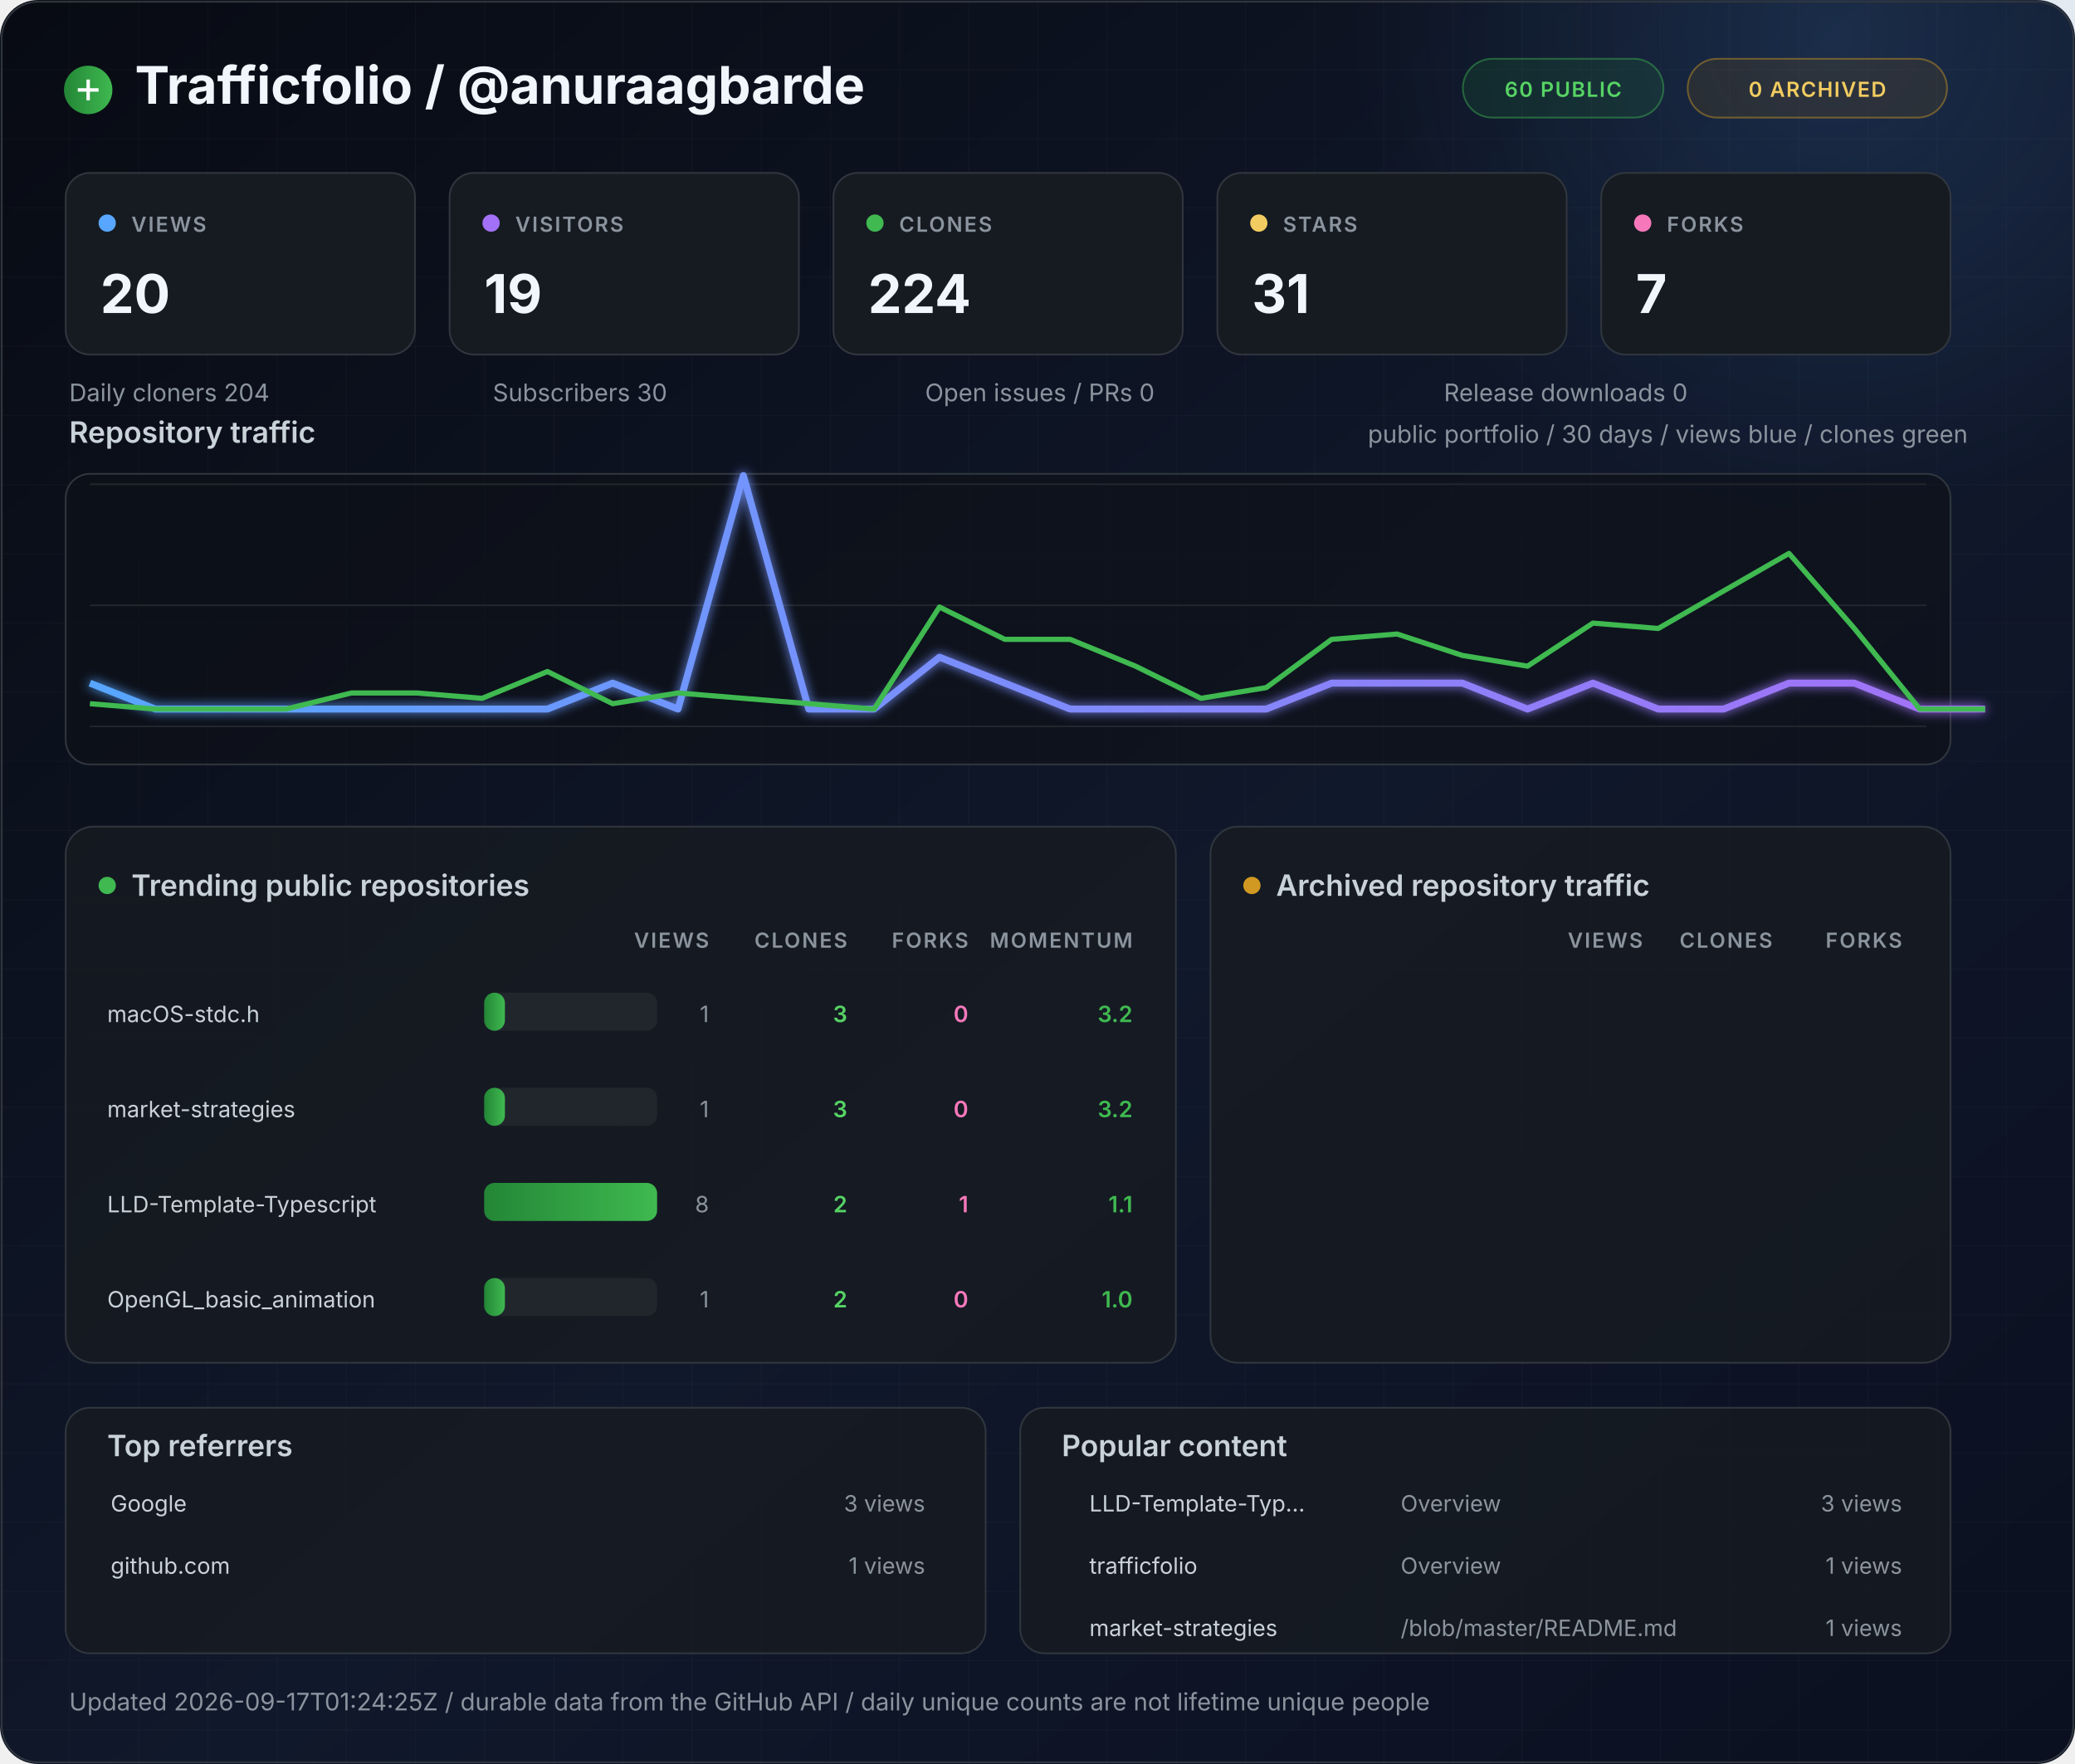
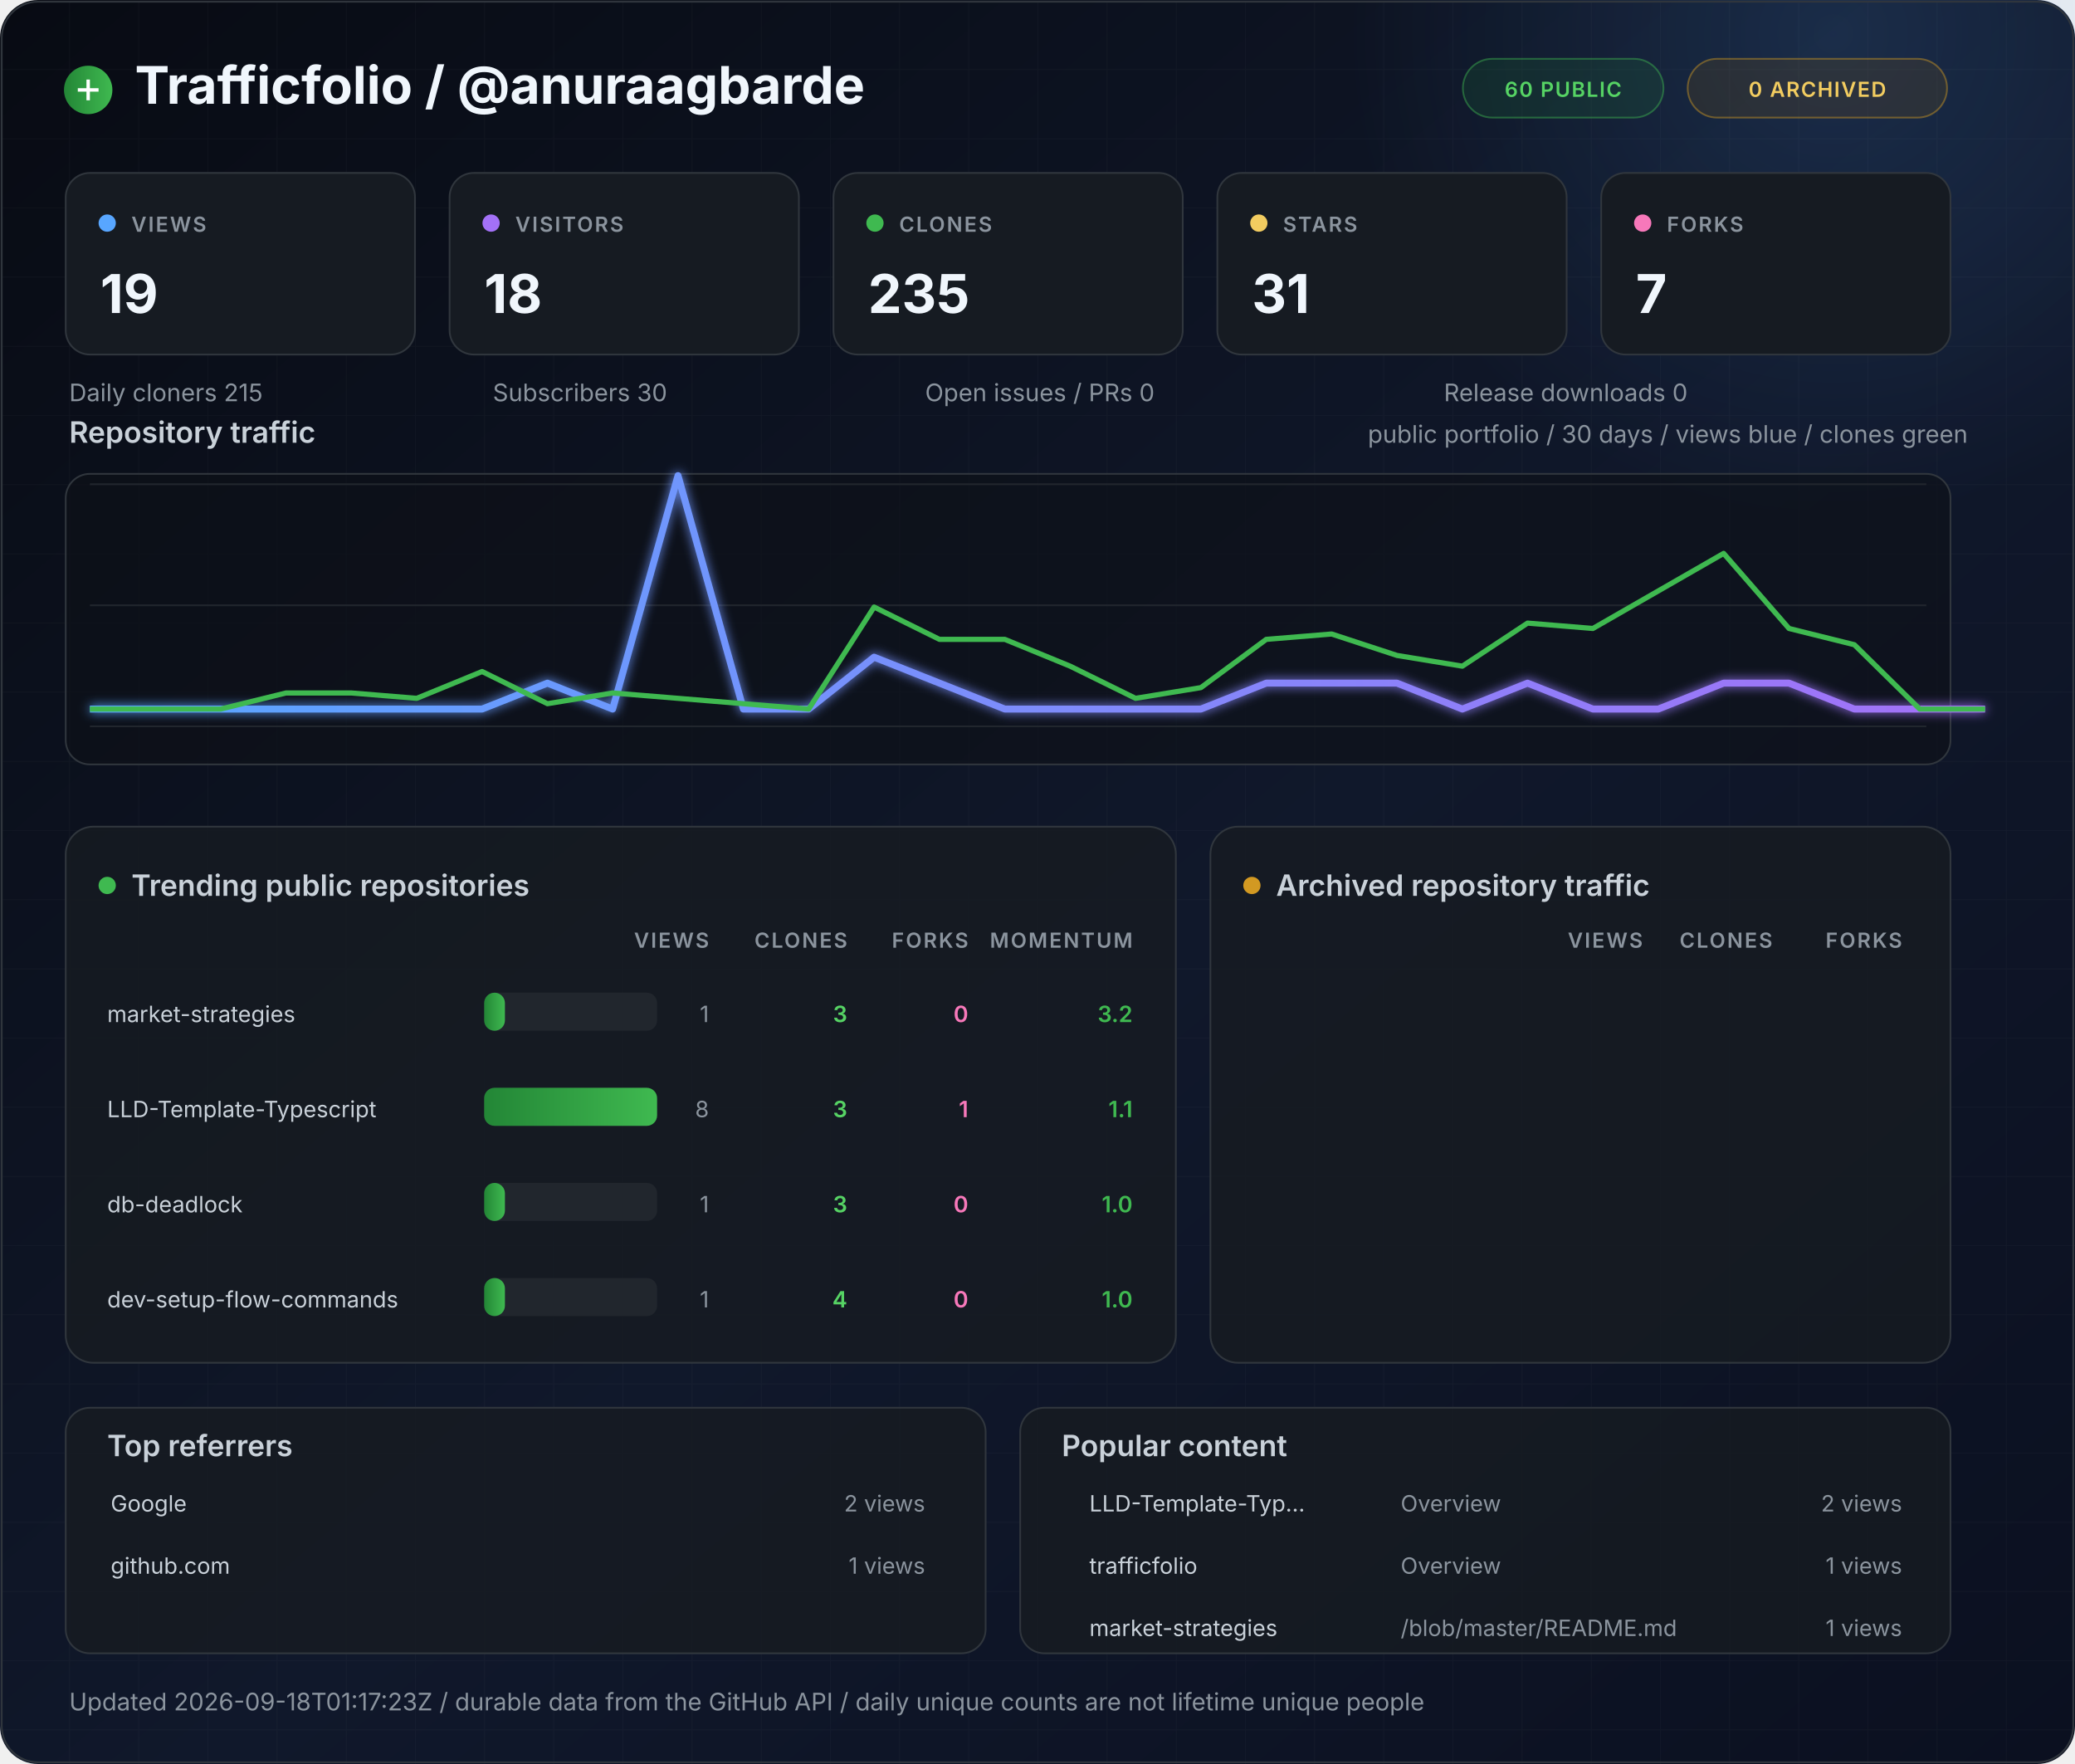
<svg xmlns="http://www.w3.org/2000/svg" width="1200" height="1020" viewBox="0 0 1200 1020" role="img" aria-label="Trafficfolio GitHub analytics dashboard for anuraagbarde">
  <defs>
    <linearGradient id="bg" x1="0" y1="0" x2="1" y2="1">
      <stop stop-color="#080b13" />
      <stop offset=".55" stop-color="#10182b" />
      <stop offset="1" stop-color="#0b1020" />
    </linearGradient>
    <linearGradient id="line" x1="0" y1="0" x2="1" y2="0">
      <stop stop-color="#58a6ff" />
      <stop offset="1" stop-color="#a371f7" />
    </linearGradient>
    <linearGradient id="bar" x1="0" y1="0" x2="1" y2="0">
      <stop stop-color="#238636" />
      <stop offset="1" stop-color="#3fb950" />
    </linearGradient>
    <linearGradient id="archiveBar" x1="0" y1="0" x2="1" y2="0">
      <stop stop-color="#9e6a03" />
      <stop offset="1" stop-color="#f2cc60" />
    </linearGradient>
    <radialGradient id="ambient">
      <stop stop-color="#58a6ff" stop-opacity=".16" />
      <stop offset="1" stop-color="#58a6ff" stop-opacity="0" />
    </radialGradient>
    <pattern id="grid" width="40" height="40" patternUnits="userSpaceOnUse">
      <path d="M40 0H0V40" fill="none" stroke="#ffffff" stroke-opacity=".025" />
    </pattern>
    <filter id="glow">
      <feGaussianBlur stdDeviation="3" result="b" />
      <feMerge>
        <feMergeNode in="b" />
        <feMergeNode in="SourceGraphic" />
      </feMerge>
    </filter>
    <style>
    .title{font:750 30px -apple-system,BlinkMacSystemFont,"Segoe UI",sans-serif;fill:#f0f6fc}
    .subtitle{font:14px -apple-system,BlinkMacSystemFont,"Segoe UI",sans-serif;fill:#8b949e}
    .label{font:600 12px -apple-system,BlinkMacSystemFont,"Segoe UI",sans-serif;fill:#8b949e;letter-spacing:1px}
    .metric{font:700 31px -apple-system,BlinkMacSystemFont,"Segoe UI",sans-serif;fill:#f0f6fc}
    .section{font:600 17px -apple-system,BlinkMacSystemFont,"Segoe UI",sans-serif;fill:#c9d1d9}
    .repo,.value,.trend,.archive,.clone,.fork{font:13px -apple-system,BlinkMacSystemFont,"Segoe UI",sans-serif;fill:#c9d1d9}
    .value{fill:#8b949e} .trend{fill:#3fb950;font-weight:600} .archive{fill:#d29922}
    .clone{fill:#56d364;font-weight:600} .fork{fill:#f778ba;font-weight:600}
    .pill{font:600 12px -apple-system,BlinkMacSystemFont,"Segoe UI",sans-serif;letter-spacing:.7px}
  </style>
  </defs>
  <rect width="1200" height="1020" rx="22" fill="url(#bg)" />
  <rect width="1200" height="1020" rx="22" fill="url(#grid)" />
  <circle cx="1060" cy="20" r="280" fill="url(#ambient)" />
  <rect x="1" y="1" width="1198" height="1018" rx="21" fill="none" stroke="#30363d" />
  <circle cx="51" cy="52" r="14" fill="url(#bar)" />
  <path d="M45 52h12M51 46v12" stroke="#fff" stroke-width="2" />
  <text x="78" y="60" class="title">Trafficfolio / @anuraagbarde</text>
  <rect x="846" y="34" width="116" height="34" rx="17" fill="#238636" fill-opacity=".16" stroke="#3fb950" stroke-opacity=".45" />
  <text x="904" y="56" text-anchor="middle" class="pill" fill="#56d364">60 PUBLIC</text>
  <rect x="976" y="34" width="150" height="34" rx="17" fill="#9e6a03" fill-opacity=".14" stroke="#d29922" stroke-opacity=".45" />
  <text x="1051" y="56" text-anchor="middle" class="pill" fill="#f2cc60">0 ARCHIVED</text>
  <rect x="38" y="100" width="202" height="105" rx="14" fill="#161b22" stroke="#30363d" />
  <circle cx="62" cy="129" r="5" fill="#58a6ff" />
  <text x="76" y="134" class="label">VIEWS</text>
-   <text x="58" y="181" class="metric">20</text>
+   <text x="58" y="181" class="metric">19</text>
  <rect x="260" y="100" width="202" height="105" rx="14" fill="#161b22" stroke="#30363d" />
  <circle cx="284" cy="129" r="5" fill="#a371f7" />
  <text x="298" y="134" class="label">VISITORS</text>
-   <text x="280" y="181" class="metric">19</text>
+   <text x="280" y="181" class="metric">18</text>
  <rect x="482" y="100" width="202" height="105" rx="14" fill="#161b22" stroke="#30363d" />
  <circle cx="506" cy="129" r="5" fill="#3fb950" />
  <text x="520" y="134" class="label">CLONES</text>
-   <text x="502" y="181" class="metric">224</text>
+   <text x="502" y="181" class="metric">235</text>
  <rect x="704" y="100" width="202" height="105" rx="14" fill="#161b22" stroke="#30363d" />
  <circle cx="728" cy="129" r="5" fill="#f2cc60" />
  <text x="742" y="134" class="label">STARS</text>
  <text x="724" y="181" class="metric">31</text>
  <rect x="926" y="100" width="202" height="105" rx="14" fill="#161b22" stroke="#30363d" />
  <circle cx="950" cy="129" r="5" fill="#f778ba" />
  <text x="964" y="134" class="label">FORKS</text>
  <text x="946" y="181" class="metric">7</text>
-   <text x="40" y="232" class="subtitle">Daily cloners 204</text>
+   <text x="40" y="232" class="subtitle">Daily cloners 215</text>
  <text x="285" y="232" class="subtitle">Subscribers 30</text>
  <text x="535" y="232" class="subtitle">Open issues / PRs 0</text>
  <text x="835" y="232" class="subtitle">Release downloads 0</text>
  <text x="40" y="256" class="section">Repository traffic</text>
  <text x="1138" y="256" text-anchor="end" class="subtitle">public portfolio / 30 days / views blue / clones green</text>
  <rect x="38" y="274" width="1090" height="168" rx="14" fill="#0d1117" fill-opacity=".62" stroke="#30363d" />
  <line x1="52" y1="420" x2="1114" y2="420" stroke="#21262d" />
  <line x1="52" y1="350" x2="1114" y2="350" stroke="#21262d" />
  <line x1="52" y1="280" x2="1114" y2="280" stroke="#21262d" />
-   <polyline points="52.0,395.0 89.8,410.0 127.6,410.0 165.4,410.0 203.2,410.0 241.0,410.0 278.8,410.0 316.6,410.0 354.3,395.0 392.1,410.0 429.9,275.0 467.7,410.0 505.5,410.0 543.3,380.0 581.1,395.0 618.9,410.0 656.7,410.0 694.5,410.0 732.3,410.0 770.1,395.0 807.9,395.0 845.7,395.0 883.4,410.0 921.2,395.0 959.0,410.0 996.8,410.0 1034.6,395.0 1072.4,395.0 1110.2,410.0 1148.0,410.0" fill="none" stroke="url(#line)" stroke-width="4" stroke-linejoin="round" filter="url(#glow)" />
-   <polyline points="52.0,406.9 89.8,410.0 127.6,410.0 165.4,410.0 203.2,400.7 241.0,400.7 278.8,403.8 316.6,388.3 354.3,406.9 392.1,400.7 429.9,403.8 467.7,406.9 505.5,410.0 543.3,351.0 581.1,369.7 618.9,369.7 656.7,385.2 694.5,403.8 732.3,397.6 770.1,369.7 807.9,366.6 845.7,379.0 883.4,385.2 921.2,360.3 959.0,363.4 996.8,341.7 1034.6,320.0 1072.4,363.4 1110.2,410.0 1148.0,410.0" fill="none" stroke="#3fb950" stroke-width="3" stroke-linejoin="round" />
+   <polyline points="52.0,410.0 89.8,410.0 127.6,410.0 165.4,410.0 203.2,410.0 241.0,410.0 278.8,410.0 316.6,395.0 354.3,410.0 392.1,275.0 429.9,410.0 467.7,410.0 505.5,380.0 543.3,395.0 581.1,410.0 618.9,410.0 656.7,410.0 694.5,410.0 732.3,395.0 770.1,395.0 807.9,395.0 845.7,410.0 883.4,395.0 921.2,410.0 959.0,410.0 996.8,395.0 1034.6,395.0 1072.4,410.0 1110.2,410.0 1148.0,410.0" fill="none" stroke="url(#line)" stroke-width="4" stroke-linejoin="round" filter="url(#glow)" />
+   <polyline points="52.0,410.0 89.8,410.0 127.6,410.0 165.4,400.7 203.2,400.7 241.0,403.8 278.8,388.3 316.6,406.9 354.3,400.7 392.1,403.8 429.9,406.9 467.7,410.0 505.5,351.0 543.3,369.7 581.1,369.7 618.9,385.2 656.7,403.8 694.5,397.6 732.3,369.7 770.1,366.6 807.9,379.0 845.7,385.2 883.4,360.3 921.2,363.4 959.0,341.7 996.8,320.0 1034.6,363.4 1072.4,372.8 1110.2,410.0 1148.0,410.0" fill="none" stroke="#3fb950" stroke-width="3" stroke-linejoin="round" />
  <rect x="38" y="478" width="642" height="310" rx="16" fill="#161b22" fill-opacity=".82" stroke="#30363d" />
  <circle cx="62" cy="512" r="5" fill="#3fb950" />
  <text x="76" y="518" class="section">Trending public repositories</text>
  <text x="410" y="548" text-anchor="end" class="label">VIEWS</text>
  <text x="490" y="548" text-anchor="end" class="label">CLONES</text>
  <text x="560" y="548" text-anchor="end" class="label">FORKS</text>
  <text x="655" y="548" text-anchor="end" class="label">MOMENTUM</text>
-   <text x="62" y="591" class="repo">macOS-stdc.h</text>
+   <text x="62" y="591" class="repo">market-strategies</text>
  <rect x="280" y="574" width="100" height="22" rx="6" fill="#21262d" />
  <rect x="280" y="574" width="12" height="22" rx="6" fill="url(#bar)" />
  <text x="410" y="591" text-anchor="end" class="value">1</text>
  <text x="490" y="591" text-anchor="end" class="clone">3</text>
  <text x="560" y="591" text-anchor="end" class="fork">0</text>
  <text x="655" y="591" text-anchor="end" class="trend">3.2</text>
-   <text x="62" y="646" class="repo">market-strategies</text>
+   <text x="62" y="646" class="repo">LLD-Template-Typescript</text>
  <rect x="280" y="629" width="100" height="22" rx="6" fill="#21262d" />
-   <rect x="280" y="629" width="12" height="22" rx="6" fill="url(#bar)" />
-   <text x="410" y="646" text-anchor="end" class="value">1</text>
+   <rect x="280" y="629" width="100" height="22" rx="6" fill="url(#bar)" />
+   <text x="410" y="646" text-anchor="end" class="value">8</text>
  <text x="490" y="646" text-anchor="end" class="clone">3</text>
-   <text x="560" y="646" text-anchor="end" class="fork">0</text>
-   <text x="655" y="646" text-anchor="end" class="trend">3.2</text>
-   <text x="62" y="701" class="repo">LLD-Template-Typescript</text>
+   <text x="560" y="646" text-anchor="end" class="fork">1</text>
+   <text x="655" y="646" text-anchor="end" class="trend">1.1</text>
+   <text x="62" y="701" class="repo">db-deadlock</text>
  <rect x="280" y="684" width="100" height="22" rx="6" fill="#21262d" />
-   <rect x="280" y="684" width="100" height="22" rx="6" fill="url(#bar)" />
-   <text x="410" y="701" text-anchor="end" class="value">8</text>
-   <text x="490" y="701" text-anchor="end" class="clone">2</text>
-   <text x="560" y="701" text-anchor="end" class="fork">1</text>
-   <text x="655" y="701" text-anchor="end" class="trend">1.1</text>
-   <text x="62" y="756" class="repo">OpenGL_basic_animation</text>
+   <rect x="280" y="684" width="12" height="22" rx="6" fill="url(#bar)" />
+   <text x="410" y="701" text-anchor="end" class="value">1</text>
+   <text x="490" y="701" text-anchor="end" class="clone">3</text>
+   <text x="560" y="701" text-anchor="end" class="fork">0</text>
+   <text x="655" y="701" text-anchor="end" class="trend">1.0</text>
+   <text x="62" y="756" class="repo">dev-setup-flow-commands</text>
  <rect x="280" y="739" width="100" height="22" rx="6" fill="#21262d" />
  <rect x="280" y="739" width="12" height="22" rx="6" fill="url(#bar)" />
  <text x="410" y="756" text-anchor="end" class="value">1</text>
-   <text x="490" y="756" text-anchor="end" class="clone">2</text>
+   <text x="490" y="756" text-anchor="end" class="clone">4</text>
  <text x="560" y="756" text-anchor="end" class="fork">0</text>
  <text x="655" y="756" text-anchor="end" class="trend">1.0</text>
  <rect x="700" y="478" width="428" height="310" rx="16" fill="#161b22" fill-opacity=".82" stroke="#30363d" />
  <circle cx="724" cy="512" r="5" fill="#d29922" />
  <text x="738" y="518" class="section">Archived repository traffic</text>
  <text x="950" y="548" text-anchor="end" class="label">VIEWS</text>
  <text x="1025" y="548" text-anchor="end" class="label">CLONES</text>
  <text x="1100" y="548" text-anchor="end" class="label">FORKS</text>
  <rect x="38" y="814" width="532" height="142" rx="14" fill="#161b22" fill-opacity=".82" stroke="#30363d" />
  <text x="62" y="842" class="section">Top referrers</text>
  <text x="64" y="874" class="repo">Google</text>
-   <text x="535" y="874" text-anchor="end" class="value">3 views</text>
+   <text x="535" y="874" text-anchor="end" class="value">2 views</text>
  <text x="64" y="910" class="repo">github.com</text>
  <text x="535" y="910" text-anchor="end" class="value">1 views</text>
  <rect x="590" y="814" width="538" height="142" rx="14" fill="#161b22" fill-opacity=".82" stroke="#30363d" />
  <text x="614" y="842" class="section">Popular content</text>
  <text x="630" y="874" class="repo">LLD-Template-Typ...</text>
  <text x="810" y="874" class="value">Overview</text>
-   <text x="1100" y="874" text-anchor="end" class="value">3 views</text>
+   <text x="1100" y="874" text-anchor="end" class="value">2 views</text>
  <text x="630" y="910" class="repo">trafficfolio</text>
  <text x="810" y="910" class="value">Overview</text>
  <text x="1100" y="910" text-anchor="end" class="value">1 views</text>
  <text x="630" y="946" class="repo">market-strategies</text>
  <text x="810" y="946" class="value">/blob/master/README.md</text>
  <text x="1100" y="946" text-anchor="end" class="value">1 views</text>
-   <text x="40" y="989" class="subtitle">Updated 2026-09-17T01:24:25Z / durable data from the GitHub API / daily unique counts are not lifetime unique people</text>
+   <text x="40" y="989" class="subtitle">Updated 2026-09-18T01:17:23Z / durable data from the GitHub API / daily unique counts are not lifetime unique people</text>
</svg>
